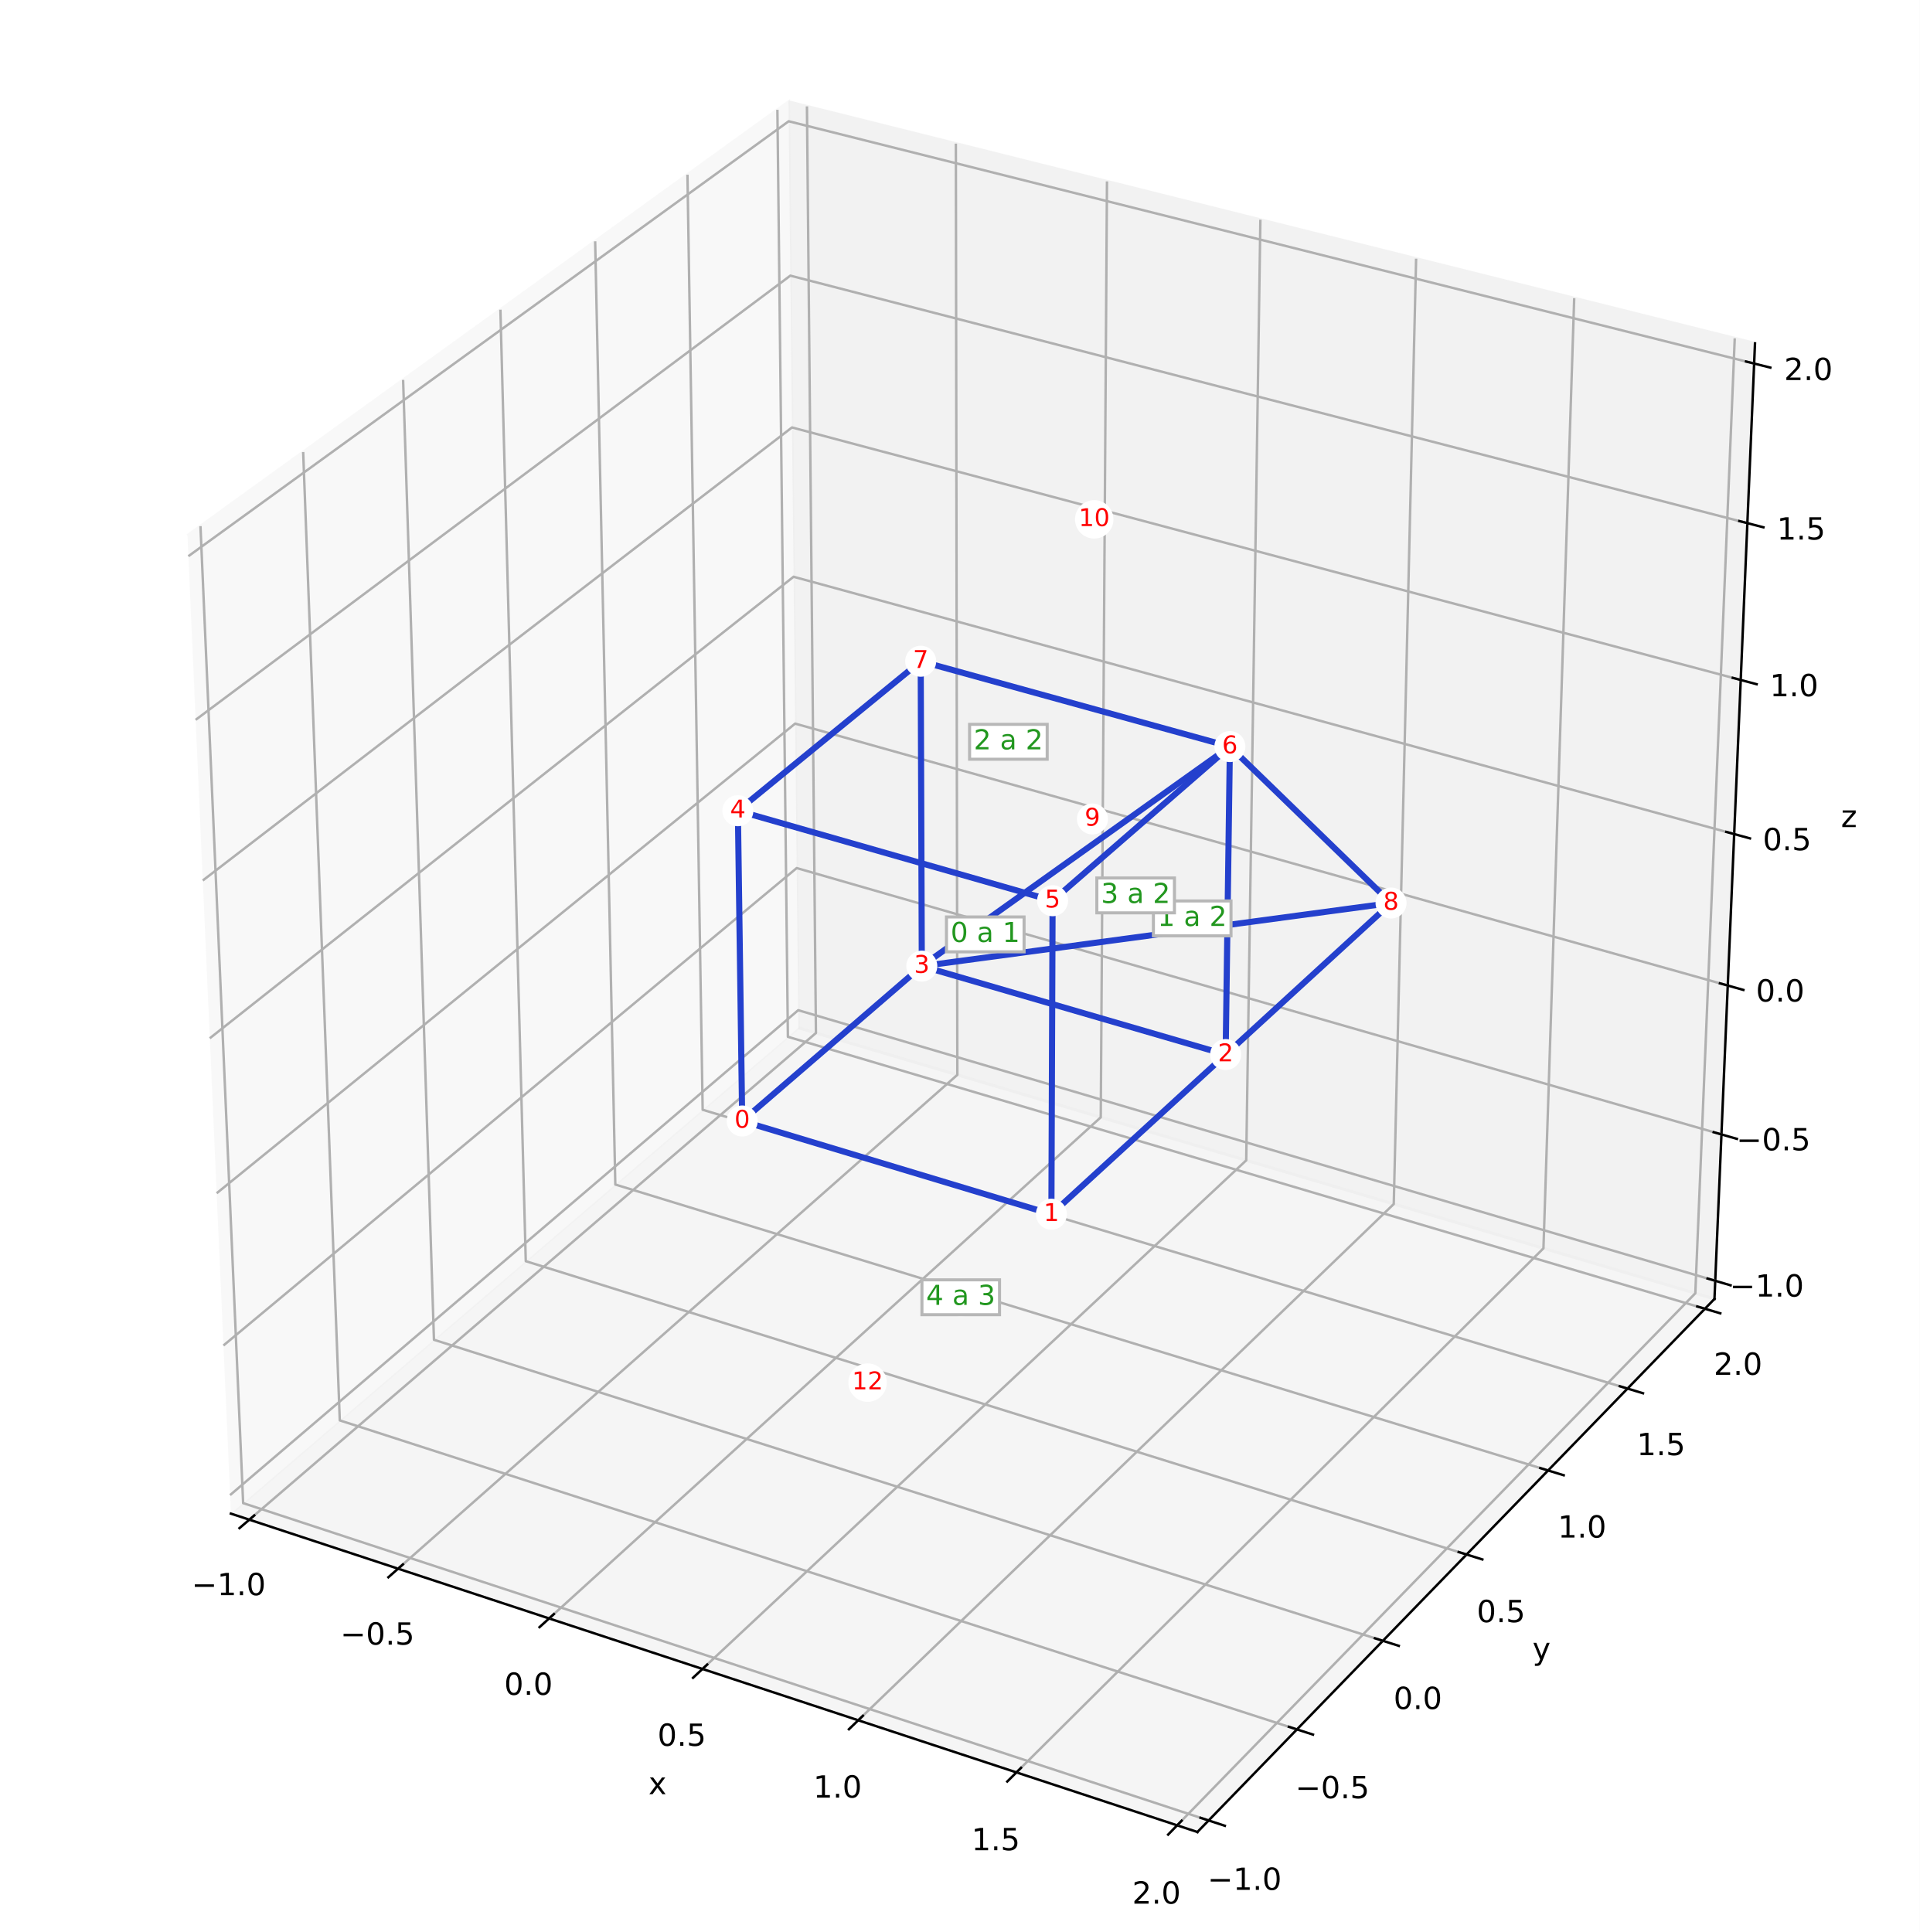
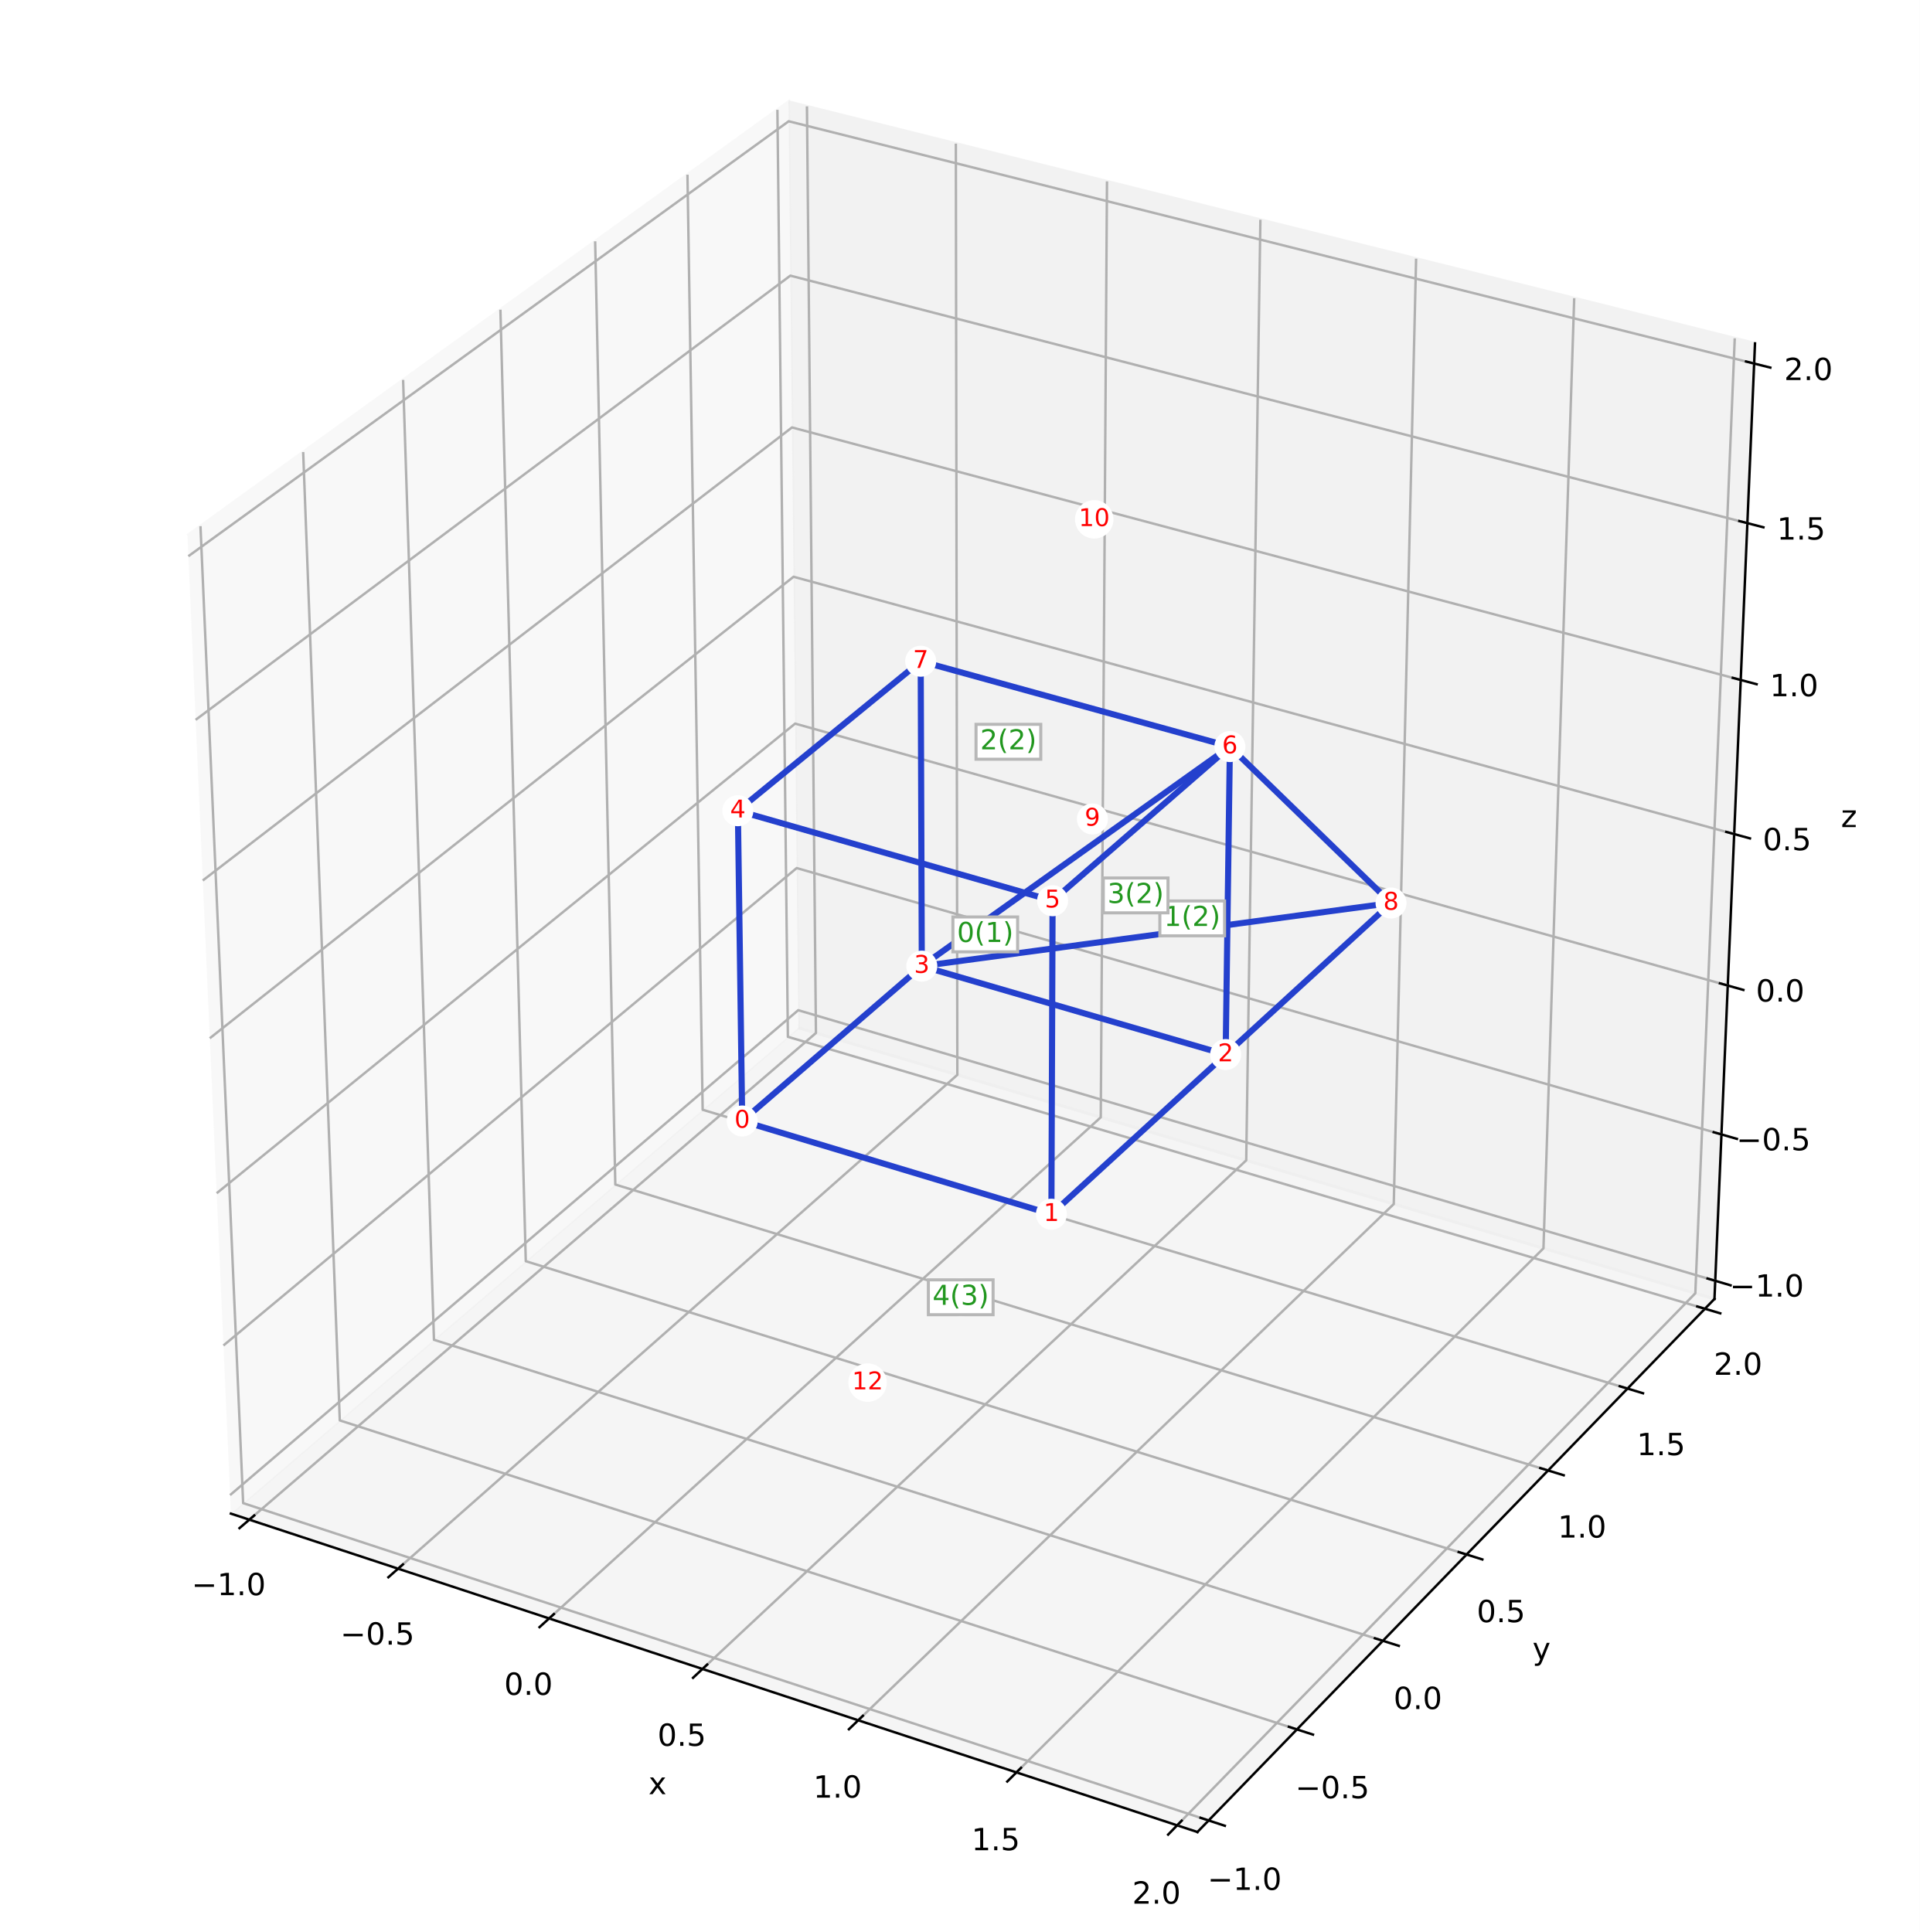
<svg xmlns="http://www.w3.org/2000/svg" xmlns:xlink="http://www.w3.org/1999/xlink" width="628.099pt" height="632.199pt" viewBox="0 0 628.099 632.199" version="1.1">
  <defs>
    <style type="text/css">*{stroke-linejoin: round; stroke-linecap: butt}</style>
  </defs>
  <g id="figure_1">
    <g id="patch_1">
      <path d="M 0 632.199  L 628.099 632.199  L 628.099 0  L 0 0  z " style="fill: #ffffff" />
    </g>
    <g id="patch_2">
      <path d="M 7.2 620.899  L 620.899 620.899  L 620.899 7.2  L 7.2 7.2  z " style="fill: #ffffff" />
    </g>
    <g id="pane3d_1">
      <g id="patch_3">
        <path d="M 75.538 495.29  L 261.206 336.324  L 257.965 33.305  L 61.321 175.246  " style="fill: #f2f2f2; opacity: 0.5; stroke: #f2f2f2; stroke-linejoin: miter" />
      </g>
    </g>
    <g id="pane3d_2">
      <g id="patch_4">
        <path d="M 261.206 336.324  L 560.91 425.04  L 574.168 112.367  L 257.965 33.305  " style="fill: #e6e6e6; opacity: 0.5; stroke: #e6e6e6; stroke-linejoin: miter" />
      </g>
    </g>
    <g id="pane3d_3">
      <g id="patch_5">
        <path d="M 75.538 495.29  L 391.747 599.481  L 560.91 425.04  L 261.206 336.324  " style="fill: #ececec; opacity: 0.5; stroke: #ececec; stroke-linejoin: miter" />
      </g>
    </g>
    <g id="axis3d_1">
      <g id="line2d_1">
        <path d="M 75.538 495.29  L 391.747 599.481  " style="fill: none; stroke: #000000; stroke-width: 0.8; stroke-linecap: square" />
      </g>
      <g id="text_1">
        <g transform="translate(212.1579 587.0948)scale(0.1 -0.1)">
          <defs>
            <path id="DejaVuSans-78" d="M 3513 3500  L 2247 1797  L 3578 0  L 2900 0  L 1881 1375  L 863 0  L 184 0  L 1544 1831  L 300 3500  L 978 3500  L 1906 2253  L 2834 3500  L 3513 3500  z " transform="scale(0.015625)" />
          </defs>
          <use xlink:href="#DejaVuSans-78" />
        </g>
      </g>
      <g id="Line3DCollection_1">
        <path d="M 81.569 497.277  L 266.944 338.023  L 264.004 34.815  " style="fill: none; stroke: #b0b0b0; stroke-width: 0.8" />
        <path d="M 130.235 513.312  L 313.209 351.718  L 312.72 46.996  " style="fill: none; stroke: #b0b0b0; stroke-width: 0.8" />
        <path d="M 179.648 529.594  L 360.129 365.606  L 362.164 59.359  " style="fill: none; stroke: #b0b0b0; stroke-width: 0.8" />
        <path d="M 229.824 546.127  L 407.718 379.693  L 412.351 71.907  " style="fill: none; stroke: #b0b0b0; stroke-width: 0.8" />
        <path d="M 280.782 562.918  L 455.991 393.983  L 463.299 84.646  " style="fill: none; stroke: #b0b0b0; stroke-width: 0.8" />
        <path d="M 332.54 579.972  L 504.963 408.479  L 515.024 97.579  " style="fill: none; stroke: #b0b0b0; stroke-width: 0.8" />
        <path d="M 385.117 597.296  L 554.648 423.186  L 567.546 110.712  " style="fill: none; stroke: #b0b0b0; stroke-width: 0.8" />
      </g>
      <g id="xtick_1">
        <g id="line2d_2">
          <path d="M 83.173 495.9  L 78.357 500.037  " style="fill: none; stroke: #000000; stroke-width: 0.8; stroke-linecap: square" />
        </g>
        <g id="text_2">
          <g transform="translate(62.67865 521.9845)scale(0.1 -0.1)">
            <defs>
              <path id="DejaVuSans-2212" d="M 678 2272  L 4684 2272  L 4684 1741  L 678 1741  L 678 2272  z " transform="scale(0.015625)" />
              <path id="DejaVuSans-31" d="M 794 531  L 1825 531  L 1825 4091  L 703 3866  L 703 4441  L 1819 4666  L 2450 4666  L 2450 531  L 3481 531  L 3481 0  L 794 0  L 794 531  z " transform="scale(0.015625)" />
              <path id="DejaVuSans-2e" d="M 684 794  L 1344 794  L 1344 0  L 684 0  L 684 794  z " transform="scale(0.015625)" />
              <path id="DejaVuSans-30" d="M 2034 4250  Q 1547 4250 1301 3770  Q 1056 3291 1056 2328  Q 1056 1369 1301 889  Q 1547 409 2034 409  Q 2525 409 2770 889  Q 3016 1369 3016 2328  Q 3016 3291 2770 3770  Q 2525 4250 2034 4250  z M 2034 4750  Q 2819 4750 3233 4129  Q 3647 3509 3647 2328  Q 3647 1150 3233 529  Q 2819 -91 2034 -91  Q 1250 -91 836 529  Q 422 1150 422 2328  Q 422 3509 836 4129  Q 1250 4750 2034 4750  z " transform="scale(0.015625)" />
            </defs>
            <use xlink:href="#DejaVuSans-2212" />
            <use xlink:href="#DejaVuSans-31" x="83.789" />
            <use xlink:href="#DejaVuSans-2e" x="147.412" />
            <use xlink:href="#DejaVuSans-30" x="179.199" />
          </g>
        </g>
      </g>
      <g id="xtick_2">
        <g id="line2d_3">
          <path d="M 131.819 511.914  L 127.062 516.115  " style="fill: none; stroke: #000000; stroke-width: 0.8; stroke-linecap: square" />
        </g>
        <g id="text_3">
          <g transform="translate(111.3412 538.1661)scale(0.1 -0.1)">
            <defs>
              <path id="DejaVuSans-35" d="M 691 4666  L 3169 4666  L 3169 4134  L 1269 4134  L 1269 2991  Q 1406 3038 1543 3061  Q 1681 3084 1819 3084  Q 2600 3084 3056 2656  Q 3513 2228 3513 1497  Q 3513 744 3044 326  Q 2575 -91 1722 -91  Q 1428 -91 1123 -41  Q 819 9 494 109  L 494 744  Q 775 591 1075 516  Q 1375 441 1709 441  Q 2250 441 2565 725  Q 2881 1009 2881 1497  Q 2881 1984 2565 2268  Q 2250 2553 1709 2553  Q 1456 2553 1204 2497  Q 953 2441 691 2322  L 691 4666  z " transform="scale(0.015625)" />
            </defs>
            <use xlink:href="#DejaVuSans-2212" />
            <use xlink:href="#DejaVuSans-30" x="83.789" />
            <use xlink:href="#DejaVuSans-2e" x="147.412" />
            <use xlink:href="#DejaVuSans-35" x="179.199" />
          </g>
        </g>
      </g>
      <g id="xtick_3">
        <g id="line2d_4">
          <path d="M 181.21 528.174  L 176.516 532.439  " style="fill: none; stroke: #000000; stroke-width: 0.8; stroke-linecap: square" />
        </g>
        <g id="text_4">
          <g transform="translate(164.9409 554.5962)scale(0.1 -0.1)">
            <use xlink:href="#DejaVuSans-30" />
            <use xlink:href="#DejaVuSans-2e" x="63.623" />
            <use xlink:href="#DejaVuSans-30" x="95.41" />
          </g>
        </g>
      </g>
      <g id="xtick_4">
        <g id="line2d_5">
          <path d="M 231.365 544.685  L 226.735 549.017  " style="fill: none; stroke: #000000; stroke-width: 0.8; stroke-linecap: square" />
        </g>
        <g id="text_5">
          <g transform="translate(215.1152 571.2805)scale(0.1 -0.1)">
            <use xlink:href="#DejaVuSans-30" />
            <use xlink:href="#DejaVuSans-2e" x="63.623" />
            <use xlink:href="#DejaVuSans-35" x="95.41" />
          </g>
        </g>
      </g>
      <g id="xtick_5">
        <g id="line2d_6">
          <path d="M 282.3 561.453  L 277.738 565.852  " style="fill: none; stroke: #000000; stroke-width: 0.8; stroke-linecap: square" />
        </g>
        <g id="text_6">
          <g transform="translate(266.072 588.225)scale(0.1 -0.1)">
            <use xlink:href="#DejaVuSans-31" />
            <use xlink:href="#DejaVuSans-2e" x="63.623" />
            <use xlink:href="#DejaVuSans-30" x="95.41" />
          </g>
        </g>
      </g>
      <g id="xtick_6">
        <g id="line2d_7">
          <path d="M 334.035 578.484  L 329.542 582.953  " style="fill: none; stroke: #000000; stroke-width: 0.8; stroke-linecap: square" />
        </g>
        <g id="text_7">
          <g transform="translate(317.8296 605.4358)scale(0.1 -0.1)">
            <use xlink:href="#DejaVuSans-31" />
            <use xlink:href="#DejaVuSans-2e" x="63.623" />
            <use xlink:href="#DejaVuSans-35" x="95.41" />
          </g>
        </g>
      </g>
      <g id="xtick_7">
        <g id="line2d_8">
          <path d="M 386.588 595.785  L 382.168 600.324  " style="fill: none; stroke: #000000; stroke-width: 0.8; stroke-linecap: square" />
        </g>
        <g id="text_8">
          <g transform="translate(370.4072 622.9193)scale(0.1 -0.1)">
            <defs>
              <path id="DejaVuSans-32" d="M 1228 531  L 3431 531  L 3431 0  L 469 0  L 469 531  Q 828 903 1448 1529  Q 2069 2156 2228 2338  Q 2531 2678 2651 2914  Q 2772 3150 2772 3378  Q 2772 3750 2511 3984  Q 2250 4219 1831 4219  Q 1534 4219 1204 4116  Q 875 4013 500 3803  L 500 4441  Q 881 4594 1212 4672  Q 1544 4750 1819 4750  Q 2544 4750 2975 4387  Q 3406 4025 3406 3419  Q 3406 3131 3298 2873  Q 3191 2616 2906 2266  Q 2828 2175 2409 1742  Q 1991 1309 1228 531  z " transform="scale(0.015625)" />
            </defs>
            <use xlink:href="#DejaVuSans-32" />
            <use xlink:href="#DejaVuSans-2e" x="63.623" />
            <use xlink:href="#DejaVuSans-30" x="95.41" />
          </g>
        </g>
      </g>
    </g>
    <g id="axis3d_2">
      <g id="line2d_9">
        <path d="M 560.91 425.04  L 391.747 599.481  " style="fill: none; stroke: #000000; stroke-width: 0.8; stroke-linecap: square" />
      </g>
      <g id="text_9">
        <g transform="translate(501.3734 543.0417)scale(0.1 -0.1)">
          <defs>
            <path id="DejaVuSans-79" d="M 2059 -325  Q 1816 -950 1584 -1140  Q 1353 -1331 966 -1331  L 506 -1331  L 506 -850  L 844 -850  Q 1081 -850 1212 -737  Q 1344 -625 1503 -206  L 1606 56  L 191 3500  L 800 3500  L 1894 763  L 2988 3500  L 3597 3500  L 2059 -325  z " transform="scale(0.015625)" />
          </defs>
          <use xlink:href="#DejaVuSans-79" />
        </g>
      </g>
      <g id="Line3DCollection_2">
        <path d="M 65.587 172.167  L 79.548 491.856  L 395.414 595.699  " style="fill: none; stroke: #b0b0b0; stroke-width: 0.8" />
        <path d="M 99.187 147.914  L 111.164 464.787  L 424.305 565.907  " style="fill: none; stroke: #b0b0b0; stroke-width: 0.8" />
        <path d="M 131.884 124.312  L 141.977 438.406  L 452.425 536.91  " style="fill: none; stroke: #b0b0b0; stroke-width: 0.8" />
        <path d="M 163.715 101.336  L 172.015 412.688  L 479.806 508.675  " style="fill: none; stroke: #b0b0b0; stroke-width: 0.8" />
        <path d="M 194.713 78.961  L 201.308 387.607  L 506.475 481.173  " style="fill: none; stroke: #b0b0b0; stroke-width: 0.8" />
        <path d="M 224.911 57.164  L 229.884 363.142  L 532.461 454.377  " style="fill: none; stroke: #b0b0b0; stroke-width: 0.8" />
        <path d="M 254.339 35.922  L 257.768 339.268  L 557.789 428.258  " style="fill: none; stroke: #b0b0b0; stroke-width: 0.8" />
      </g>
      <g id="xtick_8">
        <g id="line2d_10">
          <path d="M 392.764 594.828  L 400.722 597.444  " style="fill: none; stroke: #000000; stroke-width: 0.8; stroke-linecap: square" />
        </g>
        <g id="text_10">
          <g transform="translate(395.0457 618.4151)scale(0.1 -0.1)">
            <use xlink:href="#DejaVuSans-2212" />
            <use xlink:href="#DejaVuSans-31" x="83.789" />
            <use xlink:href="#DejaVuSans-2e" x="147.412" />
            <use xlink:href="#DejaVuSans-30" x="179.199" />
          </g>
        </g>
      </g>
      <g id="xtick_9">
        <g id="line2d_11">
          <path d="M 421.679 565.059  L 429.563 567.605  " style="fill: none; stroke: #000000; stroke-width: 0.8; stroke-linecap: square" />
        </g>
        <g id="text_11">
          <g transform="translate(423.7694 588.4271)scale(0.1 -0.1)">
            <use xlink:href="#DejaVuSans-2212" />
            <use xlink:href="#DejaVuSans-30" x="83.789" />
            <use xlink:href="#DejaVuSans-2e" x="147.412" />
            <use xlink:href="#DejaVuSans-35" x="179.199" />
          </g>
        </g>
      </g>
      <g id="xtick_10">
        <g id="line2d_12">
          <path d="M 449.823 536.084  L 457.635 538.563  " style="fill: none; stroke: #000000; stroke-width: 0.8; stroke-linecap: square" />
        </g>
        <g id="text_12">
          <g transform="translate(455.9173 559.2383)scale(0.1 -0.1)">
            <use xlink:href="#DejaVuSans-30" />
            <use xlink:href="#DejaVuSans-2e" x="63.623" />
            <use xlink:href="#DejaVuSans-30" x="95.41" />
          </g>
        </g>
      </g>
      <g id="xtick_11">
        <g id="line2d_13">
          <path d="M 477.227 507.871  L 484.968 510.285  " style="fill: none; stroke: #000000; stroke-width: 0.8; stroke-linecap: square" />
        </g>
        <g id="text_13">
          <g transform="translate(483.14 530.8172)scale(0.1 -0.1)">
            <use xlink:href="#DejaVuSans-30" />
            <use xlink:href="#DejaVuSans-2e" x="63.623" />
            <use xlink:href="#DejaVuSans-35" x="95.41" />
          </g>
        </g>
      </g>
      <g id="xtick_12">
        <g id="line2d_14">
          <path d="M 503.92 480.39  L 511.59 482.742  " style="fill: none; stroke: #000000; stroke-width: 0.8; stroke-linecap: square" />
        </g>
        <g id="text_14">
          <g transform="translate(509.656 503.134)scale(0.1 -0.1)">
            <use xlink:href="#DejaVuSans-31" />
            <use xlink:href="#DejaVuSans-2e" x="63.623" />
            <use xlink:href="#DejaVuSans-30" x="95.41" />
          </g>
        </g>
      </g>
      <g id="xtick_13">
        <g id="line2d_15">
          <path d="M 529.929 453.613  L 537.53 455.905  " style="fill: none; stroke: #000000; stroke-width: 0.8; stroke-linecap: square" />
        </g>
        <g id="text_15">
          <g transform="translate(535.4924 476.1602)scale(0.1 -0.1)">
            <use xlink:href="#DejaVuSans-31" />
            <use xlink:href="#DejaVuSans-2e" x="63.623" />
            <use xlink:href="#DejaVuSans-35" x="95.41" />
          </g>
        </g>
      </g>
      <g id="xtick_14">
        <g id="line2d_16">
          <path d="M 555.28 427.514  L 562.812 429.748  " style="fill: none; stroke: #000000; stroke-width: 0.8; stroke-linecap: square" />
        </g>
        <g id="text_16">
          <g transform="translate(560.6751 449.869)scale(0.1 -0.1)">
            <use xlink:href="#DejaVuSans-32" />
            <use xlink:href="#DejaVuSans-2e" x="63.623" />
            <use xlink:href="#DejaVuSans-30" x="95.41" />
          </g>
        </g>
      </g>
    </g>
    <g id="axis3d_3">
      <g id="line2d_17">
        <path d="M 560.91 425.04  L 574.168 112.367  " style="fill: none; stroke: #000000; stroke-width: 0.8; stroke-linecap: square" />
      </g>
      <g id="text_17">
        <g transform="translate(602.3053 270.656)scale(0.1 -0.1)">
          <defs>
            <path id="DejaVuSans-7a" d="M 353 3500  L 3084 3500  L 3084 2975  L 922 459  L 3084 459  L 3084 0  L 275 0  L 275 525  L 2438 3041  L 353 3041  L 353 3500  z " transform="scale(0.015625)" />
          </defs>
          <use xlink:href="#DejaVuSans-7a" />
        </g>
      </g>
      <g id="Line3DCollection_3">
        <path d="M 561.161 419.109  L 261.144 330.563  L 75.269 489.231  " style="fill: none; stroke: #b0b0b0; stroke-width: 0.8" />
        <path d="M 563.192 371.212  L 260.647 284.053  L 73.094 440.28  " style="fill: none; stroke: #b0b0b0; stroke-width: 0.8" />
        <path d="M 565.258 322.492  L 260.141 236.781  L 70.881 390.46  " style="fill: none; stroke: #b0b0b0; stroke-width: 0.8" />
        <path d="M 567.36 272.93  L 259.627 188.728  L 68.629 339.747  " style="fill: none; stroke: #b0b0b0; stroke-width: 0.8" />
        <path d="M 569.498 222.503  L 259.105 139.873  L 66.335 288.118  " style="fill: none; stroke: #b0b0b0; stroke-width: 0.8" />
        <path d="M 571.674 171.188  L 258.573 90.198  L 64 235.547  " style="fill: none; stroke: #b0b0b0; stroke-width: 0.8" />
        <path d="M 573.888 118.961  L 258.033 39.68  L 61.622 182.007  " style="fill: none; stroke: #b0b0b0; stroke-width: 0.8" />
      </g>
      <g id="xtick_15">
        <g id="line2d_18">
          <path d="M 558.653 418.369  L 566.184 420.592  " style="fill: none; stroke: #000000; stroke-width: 0.8; stroke-linecap: square" />
        </g>
        <g id="text_18">
          <g transform="translate(565.8973 424.2721)scale(0.1 -0.1)">
            <use xlink:href="#DejaVuSans-2212" />
            <use xlink:href="#DejaVuSans-31" x="83.789" />
            <use xlink:href="#DejaVuSans-2e" x="147.412" />
            <use xlink:href="#DejaVuSans-30" x="179.199" />
          </g>
        </g>
      </g>
      <g id="xtick_16">
        <g id="line2d_19">
          <path d="M 560.661 370.483  L 568.26 372.671  " style="fill: none; stroke: #000000; stroke-width: 0.8; stroke-linecap: square" />
        </g>
        <g id="text_19">
          <g transform="translate(568.0691 376.4117)scale(0.1 -0.1)">
            <use xlink:href="#DejaVuSans-2212" />
            <use xlink:href="#DejaVuSans-30" x="83.789" />
            <use xlink:href="#DejaVuSans-2e" x="147.412" />
            <use xlink:href="#DejaVuSans-35" x="179.199" />
          </g>
        </g>
      </g>
      <g id="xtick_17">
        <g id="line2d_20">
          <path d="M 562.705 321.775  L 570.37 323.928  " style="fill: none; stroke: #000000; stroke-width: 0.8; stroke-linecap: square" />
        </g>
        <g id="text_20">
          <g transform="translate(574.4679 327.7314)scale(0.1 -0.1)">
            <use xlink:href="#DejaVuSans-30" />
            <use xlink:href="#DejaVuSans-2e" x="63.623" />
            <use xlink:href="#DejaVuSans-30" x="95.41" />
          </g>
        </g>
      </g>
      <g id="xtick_18">
        <g id="line2d_21">
          <path d="M 564.783 272.225  L 572.518 274.341  " style="fill: none; stroke: #000000; stroke-width: 0.8; stroke-linecap: square" />
        </g>
        <g id="text_21">
          <g transform="translate(576.7151 278.2098)scale(0.1 -0.1)">
            <use xlink:href="#DejaVuSans-30" />
            <use xlink:href="#DejaVuSans-2e" x="63.623" />
            <use xlink:href="#DejaVuSans-35" x="95.41" />
          </g>
        </g>
      </g>
      <g id="xtick_19">
        <g id="line2d_22">
          <path d="M 566.898 221.811  L 574.702 223.888  " style="fill: none; stroke: #000000; stroke-width: 0.8; stroke-linecap: square" />
        </g>
        <g id="text_22">
          <g transform="translate(579.0015 227.8249)scale(0.1 -0.1)">
            <use xlink:href="#DejaVuSans-31" />
            <use xlink:href="#DejaVuSans-2e" x="63.623" />
            <use xlink:href="#DejaVuSans-30" x="95.41" />
          </g>
        </g>
      </g>
      <g id="xtick_20">
        <g id="line2d_23">
          <path d="M 569.05 170.509  L 576.926 172.546  " style="fill: none; stroke: #000000; stroke-width: 0.8; stroke-linecap: square" />
        </g>
        <g id="text_23">
          <g transform="translate(581.3281 176.5541)scale(0.1 -0.1)">
            <use xlink:href="#DejaVuSans-31" />
            <use xlink:href="#DejaVuSans-2e" x="63.623" />
            <use xlink:href="#DejaVuSans-35" x="95.41" />
          </g>
        </g>
      </g>
      <g id="xtick_21">
        <g id="line2d_24">
          <path d="M 571.241 118.296  L 579.189 120.291  " style="fill: none; stroke: #000000; stroke-width: 0.8; stroke-linecap: square" />
        </g>
        <g id="text_24">
          <g transform="translate(583.6959 124.3736)scale(0.1 -0.1)">
            <use xlink:href="#DejaVuSans-32" />
            <use xlink:href="#DejaVuSans-2e" x="63.623" />
            <use xlink:href="#DejaVuSans-30" x="95.41" />
          </g>
        </g>
      </g>
    </g>
    <g id="axes_1">
      <g id="line2d_25">
-         <path d="M 242.826 366.821  L 241.406 265.288  " clip-path="url(#ped1775d294)" style="fill: none; stroke: #2440cd; stroke-width: 2; stroke-linecap: square" />
+         <path d="M 301.221 216.371  L 241.406 265.288  " clip-path="url(#p17a2798aad)" style="fill: none; stroke: #2440cd; stroke-width: 2; stroke-linecap: square" />
      </g>
      <g id="line2d_26">
-         <path d="M 301.583 316.136  L 402.373 244.297  " clip-path="url(#ped1775d294)" style="fill: none; stroke: #2440cd; stroke-width: 2; stroke-linecap: square" />
+         <path d="M 400.984 345.077  L 301.583 316.136  " clip-path="url(#p17a2798aad)" style="fill: none; stroke: #2440cd; stroke-width: 2; stroke-linecap: square" />
      </g>
      <g id="line2d_27">
-         <path d="M 402.373 244.297  L 455.098 295.487  " clip-path="url(#ped1775d294)" style="fill: none; stroke: #2440cd; stroke-width: 2; stroke-linecap: square" />
+         <path d="M 301.583 316.136  L 301.221 216.371  " clip-path="url(#p17a2798aad)" style="fill: none; stroke: #2440cd; stroke-width: 2; stroke-linecap: square" />
      </g>
      <g id="line2d_28">
-         <path d="M 242.826 366.821  L 343.978 397.317  " clip-path="url(#ped1775d294)" style="fill: none; stroke: #2440cd; stroke-width: 2; stroke-linecap: square" />
+         <path d="M 343.978 397.317  L 400.984 345.077  " clip-path="url(#p17a2798aad)" style="fill: none; stroke: #2440cd; stroke-width: 2; stroke-linecap: square" />
      </g>
      <g id="line2d_29">
-         <path d="M 402.373 244.297  L 400.984 345.077  " clip-path="url(#ped1775d294)" style="fill: none; stroke: #2440cd; stroke-width: 2; stroke-linecap: square" />
+         <path d="M 344.37 294.742  L 343.978 397.317  " clip-path="url(#p17a2798aad)" style="fill: none; stroke: #2440cd; stroke-width: 2; stroke-linecap: square" />
      </g>
      <g id="line2d_30">
-         <path d="M 344.37 294.742  L 343.978 397.317  " clip-path="url(#ped1775d294)" style="fill: none; stroke: #2440cd; stroke-width: 2; stroke-linecap: square" />
+         <path d="M 242.826 366.821  L 343.978 397.317  " clip-path="url(#p17a2798aad)" style="fill: none; stroke: #2440cd; stroke-width: 2; stroke-linecap: square" />
      </g>
      <g id="line2d_31">
-         <path d="M 400.984 345.077  L 455.098 295.487  " clip-path="url(#ped1775d294)" style="fill: none; stroke: #2440cd; stroke-width: 2; stroke-linecap: square" />
+         <path d="M 344.37 294.742  L 402.373 244.297  " clip-path="url(#p17a2798aad)" style="fill: none; stroke: #2440cd; stroke-width: 2; stroke-linecap: square" />
      </g>
      <g id="line2d_32">
-         <path d="M 400.984 345.077  L 301.583 316.136  " clip-path="url(#ped1775d294)" style="fill: none; stroke: #2440cd; stroke-width: 2; stroke-linecap: square" />
+         <path d="M 402.373 244.297  L 400.984 345.077  " clip-path="url(#p17a2798aad)" style="fill: none; stroke: #2440cd; stroke-width: 2; stroke-linecap: square" />
      </g>
      <g id="line2d_33">
-         <path d="M 241.406 265.288  L 344.37 294.742  " clip-path="url(#ped1775d294)" style="fill: none; stroke: #2440cd; stroke-width: 2; stroke-linecap: square" />
+         <path d="M 242.826 366.821  L 241.406 265.288  " clip-path="url(#p17a2798aad)" style="fill: none; stroke: #2440cd; stroke-width: 2; stroke-linecap: square" />
      </g>
      <g id="line2d_34">
-         <path d="M 301.583 316.136  L 242.826 366.821  " clip-path="url(#ped1775d294)" style="fill: none; stroke: #2440cd; stroke-width: 2; stroke-linecap: square" />
+         <path d="M 301.583 316.136  L 402.373 244.297  " clip-path="url(#p17a2798aad)" style="fill: none; stroke: #2440cd; stroke-width: 2; stroke-linecap: square" />
      </g>
      <g id="line2d_35">
-         <path d="M 301.221 216.371  L 241.406 265.288  " clip-path="url(#ped1775d294)" style="fill: none; stroke: #2440cd; stroke-width: 2; stroke-linecap: square" />
+         <path d="M 241.406 265.288  L 344.37 294.742  " clip-path="url(#p17a2798aad)" style="fill: none; stroke: #2440cd; stroke-width: 2; stroke-linecap: square" />
      </g>
      <g id="line2d_36">
-         <path d="M 301.583 316.136  L 301.221 216.371  " clip-path="url(#ped1775d294)" style="fill: none; stroke: #2440cd; stroke-width: 2; stroke-linecap: square" />
+         <path d="M 301.583 316.136  L 242.826 366.821  " clip-path="url(#p17a2798aad)" style="fill: none; stroke: #2440cd; stroke-width: 2; stroke-linecap: square" />
      </g>
      <g id="line2d_37">
-         <path d="M 343.978 397.317  L 400.984 345.077  " clip-path="url(#ped1775d294)" style="fill: none; stroke: #2440cd; stroke-width: 2; stroke-linecap: square" />
+         <path d="M 455.098 295.487  L 301.583 316.136  " clip-path="url(#p17a2798aad)" style="fill: none; stroke: #2440cd; stroke-width: 2; stroke-linecap: square" />
      </g>
      <g id="line2d_38">
-         <path d="M 344.37 294.742  L 402.373 244.297  " clip-path="url(#ped1775d294)" style="fill: none; stroke: #2440cd; stroke-width: 2; stroke-linecap: square" />
+         <path d="M 402.373 244.297  L 301.221 216.371  " clip-path="url(#p17a2798aad)" style="fill: none; stroke: #2440cd; stroke-width: 2; stroke-linecap: square" />
      </g>
      <g id="line2d_39">
-         <path d="M 402.373 244.297  L 301.221 216.371  " clip-path="url(#ped1775d294)" style="fill: none; stroke: #2440cd; stroke-width: 2; stroke-linecap: square" />
+         <path d="M 402.373 244.297  L 455.098 295.487  " clip-path="url(#p17a2798aad)" style="fill: none; stroke: #2440cd; stroke-width: 2; stroke-linecap: square" />
      </g>
      <g id="line2d_40">
-         <path d="M 455.098 295.487  L 301.583 316.136  " clip-path="url(#ped1775d294)" style="fill: none; stroke: #2440cd; stroke-width: 2; stroke-linecap: square" />
+         <path d="M 400.984 345.077  L 455.098 295.487  " clip-path="url(#p17a2798aad)" style="fill: none; stroke: #2440cd; stroke-width: 2; stroke-linecap: square" />
      </g>
      <g id="text_25">
        <g id="patch_6">
          <path d="M 242.826 371.892  C 244.171 371.892 245.461 371.358 246.412 370.407  C 247.363 369.456 247.897 368.166 247.897 366.821  C 247.897 365.476 247.363 364.186 246.412 363.235  C 245.461 362.284 244.171 361.749 242.826 361.749  C 241.481 361.749 240.191 362.284 239.24 363.235  C 238.289 364.186 237.755 365.476 237.755 366.821  C 237.755 368.166 238.289 369.456 239.24 370.407  C 240.191 371.358 241.481 371.892 242.826 371.892  z " style="fill: #ffffff" />
        </g>
        <g style="fill: #ff0000" transform="translate(240.281 369.0282)scale(0.08 -0.08)">
          <use xlink:href="#DejaVuSans-30" />
        </g>
      </g>
      <g id="text_26">
        <g id="patch_7">
          <path d="M 343.978 402.388  C 345.323 402.388 346.613 401.854 347.564 400.903  C 348.515 399.952 349.049 398.662 349.049 397.317  C 349.049 395.972 348.515 394.682 347.564 393.731  C 346.613 392.78 345.323 392.246 343.978 392.246  C 342.633 392.246 341.343 392.78 340.392 393.731  C 339.441 394.682 338.906 395.972 338.906 397.317  C 338.906 398.662 339.441 399.952 340.392 400.903  C 341.343 401.854 342.633 402.388 343.978 402.388  z " style="fill: #ffffff" />
        </g>
        <g style="fill: #ff0000" transform="translate(341.4327 399.5247)scale(0.08 -0.08)">
          <use xlink:href="#DejaVuSans-31" />
        </g>
      </g>
      <g id="text_27">
        <g id="patch_8">
          <path d="M 400.984 350.148  C 402.329 350.148 403.619 349.614 404.57 348.663  C 405.521 347.712 406.055 346.422 406.055 345.077  C 406.055 343.732 405.521 342.442 404.57 341.491  C 403.619 340.54 402.329 340.006 400.984 340.006  C 399.639 340.006 398.349 340.54 397.398 341.491  C 396.447 342.442 395.913 343.732 395.913 345.077  C 395.913 346.422 396.447 347.712 397.398 348.663  C 398.349 349.614 399.639 350.148 400.984 350.148  z " style="fill: #ffffff" />
        </g>
        <g style="fill: #ff0000" transform="translate(398.4392 347.2844)scale(0.08 -0.08)">
          <use xlink:href="#DejaVuSans-32" />
        </g>
      </g>
      <g id="text_28">
        <g id="patch_9">
          <path d="M 301.583 321.207  C 302.927 321.207 304.218 320.673 305.168 319.722  C 306.119 318.771 306.654 317.481 306.654 316.136  C 306.654 314.791 306.119 313.501 305.168 312.55  C 304.218 311.599 302.927 311.065 301.583 311.065  C 300.238 311.065 298.948 311.599 297.997 312.55  C 297.046 313.501 296.511 314.791 296.511 316.136  C 296.511 317.481 297.046 318.771 297.997 319.722  C 298.948 320.673 300.238 321.207 301.583 321.207  z " style="fill: #ffffff" />
        </g>
        <g style="fill: #ff0000" transform="translate(299.0376 318.3436)scale(0.08 -0.08)">
          <defs>
            <path id="DejaVuSans-33" d="M 2597 2516  Q 3050 2419 3304 2112  Q 3559 1806 3559 1356  Q 3559 666 3084 287  Q 2609 -91 1734 -91  Q 1441 -91 1130 -33  Q 819 25 488 141  L 488 750  Q 750 597 1062 519  Q 1375 441 1716 441  Q 2309 441 2620 675  Q 2931 909 2931 1356  Q 2931 1769 2642 2001  Q 2353 2234 1838 2234  L 1294 2234  L 1294 2753  L 1863 2753  Q 2328 2753 2575 2939  Q 2822 3125 2822 3475  Q 2822 3834 2567 4026  Q 2313 4219 1838 4219  Q 1578 4219 1281 4162  Q 984 4106 628 3988  L 628 4550  Q 988 4650 1302 4700  Q 1616 4750 1894 4750  Q 2613 4750 3031 4423  Q 3450 4097 3450 3541  Q 3450 3153 3228 2886  Q 3006 2619 2597 2516  z " transform="scale(0.015625)" />
          </defs>
          <use xlink:href="#DejaVuSans-33" />
        </g>
      </g>
      <g id="text_29">
        <g id="patch_10">
          <path d="M 241.406 270.359  C 242.751 270.359 244.041 269.825 244.992 268.874  C 245.943 267.923 246.477 266.633 246.477 265.288  C 246.477 263.943 245.943 262.653 244.992 261.702  C 244.041 260.751 242.751 260.216 241.406 260.216  C 240.061 260.216 238.771 260.751 237.82 261.702  C 236.869 262.653 236.335 263.943 236.335 265.288  C 236.335 266.633 236.869 267.923 237.82 268.874  C 238.771 269.825 240.061 270.359 241.406 270.359  z " style="fill: #ffffff" />
        </g>
        <g style="fill: #ff0000" transform="translate(238.8608 267.4952)scale(0.08 -0.08)">
          <defs>
            <path id="DejaVuSans-34" d="M 2419 4116  L 825 1625  L 2419 1625  L 2419 4116  z M 2253 4666  L 3047 4666  L 3047 1625  L 3713 1625  L 3713 1100  L 3047 1100  L 3047 0  L 2419 0  L 2419 1100  L 313 1100  L 313 1709  L 2253 4666  z " transform="scale(0.015625)" />
          </defs>
          <use xlink:href="#DejaVuSans-34" />
        </g>
      </g>
      <g id="text_30">
        <g id="patch_11">
          <path d="M 344.37 299.814  C 345.715 299.814 347.005 299.279 347.956 298.328  C 348.907 297.377 349.441 296.087 349.441 294.742  C 349.441 293.397 348.907 292.107 347.956 291.156  C 347.005 290.205 345.715 289.671 344.37 289.671  C 343.025 289.671 341.735 290.205 340.784 291.156  C 339.833 292.107 339.299 293.397 339.299 294.742  C 339.299 296.087 339.833 297.377 340.784 298.328  C 341.735 299.279 343.025 299.814 344.37 299.814  z " style="fill: #ffffff" />
        </g>
        <g style="fill: #ff0000" transform="translate(341.8252 296.9498)scale(0.08 -0.08)">
          <use xlink:href="#DejaVuSans-35" />
        </g>
      </g>
      <g id="text_31">
        <g id="patch_12">
          <path d="M 402.373 249.368  C 403.718 249.368 405.008 248.834 405.959 247.883  C 406.91 246.932 407.444 245.642 407.444 244.297  C 407.444 242.952 406.91 241.662 405.959 240.711  C 405.008 239.76 403.718 239.225 402.373 239.225  C 401.028 239.225 399.738 239.76 398.787 240.711  C 397.836 241.662 397.302 242.952 397.302 244.297  C 397.302 245.642 397.836 246.932 398.787 247.883  C 399.738 248.834 401.028 249.368 402.373 249.368  z " style="fill: #ffffff" />
        </g>
        <g style="fill: #ff0000" transform="translate(399.8281 246.5042)scale(0.08 -0.08)">
          <defs>
            <path id="DejaVuSans-36" d="M 2113 2584  Q 1688 2584 1439 2293  Q 1191 2003 1191 1497  Q 1191 994 1439 701  Q 1688 409 2113 409  Q 2538 409 2786 701  Q 3034 994 3034 1497  Q 3034 2003 2786 2293  Q 2538 2584 2113 2584  z M 3366 4563  L 3366 3988  Q 3128 4100 2886 4159  Q 2644 4219 2406 4219  Q 1781 4219 1451 3797  Q 1122 3375 1075 2522  Q 1259 2794 1537 2939  Q 1816 3084 2150 3084  Q 2853 3084 3261 2657  Q 3669 2231 3669 1497  Q 3669 778 3244 343  Q 2819 -91 2113 -91  Q 1303 -91 875 529  Q 447 1150 447 2328  Q 447 3434 972 4092  Q 1497 4750 2381 4750  Q 2619 4750 2861 4703  Q 3103 4656 3366 4563  z " transform="scale(0.015625)" />
          </defs>
          <use xlink:href="#DejaVuSans-36" />
        </g>
      </g>
      <g id="text_32">
        <g id="patch_13">
          <path d="M 301.221 221.442  C 302.566 221.442 303.856 220.908 304.807 219.957  C 305.758 219.006 306.293 217.716 306.293 216.371  C 306.293 215.026 305.758 213.736 304.807 212.785  C 303.856 211.834 302.566 211.299 301.221 211.299  C 299.877 211.299 298.587 211.834 297.636 212.785  C 296.685 213.736 296.15 215.026 296.15 216.371  C 296.15 217.716 296.685 219.006 297.636 219.957  C 298.587 220.908 299.877 221.442 301.221 221.442  z " style="fill: #ffffff" />
        </g>
        <g style="fill: #ff0000" transform="translate(298.6765 218.5781)scale(0.08 -0.08)">
          <defs>
            <path id="DejaVuSans-37" d="M 525 4666  L 3525 4666  L 3525 4397  L 1831 0  L 1172 0  L 2766 4134  L 525 4134  L 525 4666  z " transform="scale(0.015625)" />
          </defs>
          <use xlink:href="#DejaVuSans-37" />
        </g>
      </g>
      <g id="text_33">
        <g id="patch_14">
          <path d="M 455.098 300.559  C 456.443 300.559 457.733 300.024 458.684 299.073  C 459.635 298.122 460.169 296.832 460.169 295.487  C 460.169 294.143 459.635 292.852 458.684 291.902  C 457.733 290.951 456.443 290.416 455.098 290.416  C 453.753 290.416 452.463 290.951 451.512 291.902  C 450.561 292.852 450.027 294.143 450.027 295.487  C 450.027 296.832 450.561 298.122 451.512 299.073  C 452.463 300.024 453.753 300.559 455.098 300.559  z " style="fill: #ffffff" />
        </g>
        <g style="fill: #ff0000" transform="translate(452.553 297.6949)scale(0.08 -0.08)">
          <defs>
            <path id="DejaVuSans-38" d="M 2034 2216  Q 1584 2216 1326 1975  Q 1069 1734 1069 1313  Q 1069 891 1326 650  Q 1584 409 2034 409  Q 2484 409 2743 651  Q 3003 894 3003 1313  Q 3003 1734 2745 1975  Q 2488 2216 2034 2216  z M 1403 2484  Q 997 2584 770 2862  Q 544 3141 544 3541  Q 544 4100 942 4425  Q 1341 4750 2034 4750  Q 2731 4750 3128 4425  Q 3525 4100 3525 3541  Q 3525 3141 3298 2862  Q 3072 2584 2669 2484  Q 3125 2378 3379 2068  Q 3634 1759 3634 1313  Q 3634 634 3220 271  Q 2806 -91 2034 -91  Q 1263 -91 848 271  Q 434 634 434 1313  Q 434 1759 690 2068  Q 947 2378 1403 2484  z M 1172 3481  Q 1172 3119 1398 2916  Q 1625 2713 2034 2713  Q 2441 2713 2670 2916  Q 2900 3119 2900 3481  Q 2900 3844 2670 4047  Q 2441 4250 2034 4250  Q 1625 4250 1398 4047  Q 1172 3844 1172 3481  z " transform="scale(0.015625)" />
          </defs>
          <use xlink:href="#DejaVuSans-38" />
        </g>
      </g>
      <g id="text_34">
        <g id="patch_15">
          <path d="M 357.401 273.057  C 358.746 273.057 360.036 272.523 360.987 271.572  C 361.938 270.621 362.472 269.331 362.472 267.986  C 362.472 266.641 361.938 265.351 360.987 264.4  C 360.036 263.449 358.746 262.915 357.401 262.915  C 356.056 262.915 354.766 263.449 353.815 264.4  C 352.864 265.351 352.329 266.641 352.329 267.986  C 352.329 269.331 352.864 270.621 353.815 271.572  C 354.766 272.523 356.056 273.057 357.401 273.057  z " style="fill: #ffffff" />
        </g>
        <g style="fill: #ff0000" transform="translate(354.8557 270.1936)scale(0.08 -0.08)">
          <defs>
            <path id="DejaVuSans-39" d="M 703 97  L 703 672  Q 941 559 1184 500  Q 1428 441 1663 441  Q 2288 441 2617 861  Q 2947 1281 2994 2138  Q 2813 1869 2534 1725  Q 2256 1581 1919 1581  Q 1219 1581 811 2004  Q 403 2428 403 3163  Q 403 3881 828 4315  Q 1253 4750 1959 4750  Q 2769 4750 3195 4129  Q 3622 3509 3622 2328  Q 3622 1225 3098 567  Q 2575 -91 1691 -91  Q 1453 -91 1209 -44  Q 966 3 703 97  z M 1959 2075  Q 2384 2075 2632 2365  Q 2881 2656 2881 3163  Q 2881 3666 2632 3958  Q 2384 4250 1959 4250  Q 1534 4250 1286 3958  Q 1038 3666 1038 3163  Q 1038 2656 1286 2365  Q 1534 2075 1959 2075  z " transform="scale(0.015625)" />
          </defs>
          <use xlink:href="#DejaVuSans-39" />
        </g>
      </g>
      <g id="text_35">
        <g id="patch_16">
          <path d="M 357.995 176.231  C 359.663 176.231 361.263 175.569 362.443 174.389  C 363.622 173.21 364.285 171.609 364.285 169.941  C 364.285 168.273 363.622 166.673 362.443 165.494  C 361.263 164.314 359.663 163.651 357.995 163.651  C 356.327 163.651 354.727 164.314 353.547 165.494  C 352.368 166.673 351.705 168.273 351.705 169.941  C 351.705 171.609 352.368 173.21 353.547 174.389  C 354.727 175.569 356.327 176.231 357.995 176.231  z " style="fill: #ffffff" />
        </g>
        <g style="fill: #ff0000" transform="translate(352.9051 172.1489)scale(0.08 -0.08)">
          <use xlink:href="#DejaVuSans-31" />
          <use xlink:href="#DejaVuSans-30" x="63.623" />
        </g>
      </g>
      <g id="text_36">
        <g id="patch_17">
          <path d="M 314.316 430.789  C 315.984 430.789 317.584 430.126 318.764 428.946  C 319.944 427.767 320.606 426.167 320.606 424.499  C 320.606 422.831 319.944 421.231 318.764 420.051  C 317.584 418.871 315.984 418.209 314.316 418.209  C 312.648 418.209 311.048 418.871 309.869 420.051  C 308.689 421.231 308.026 422.831 308.026 424.499  C 308.026 426.167 308.689 427.767 309.869 428.946  C 311.048 430.126 312.648 430.789 314.316 430.789  z " style="fill: #ffffff" />
        </g>
        <g style="fill: #ff0000" transform="translate(309.2263 426.7062)scale(0.08 -0.08)">
          <use xlink:href="#DejaVuSans-31" />
          <use xlink:href="#DejaVuSans-31" x="63.623" />
        </g>
      </g>
      <g id="text_37">
        <g id="patch_18">
          <path d="M 283.84 458.717  C 285.508 458.717 287.108 458.054 288.288 456.874  C 289.468 455.695 290.13 454.095 290.13 452.427  C 290.13 450.759 289.468 449.159 288.288 447.979  C 287.108 446.799 285.508 446.137 283.84 446.137  C 282.172 446.137 280.572 446.799 279.393 447.979  C 278.213 449.159 277.55 450.759 277.55 452.427  C 277.55 454.095 278.213 455.695 279.393 456.874  C 280.572 458.054 282.172 458.717 283.84 458.717  z " style="fill: #ffffff" />
        </g>
        <g style="fill: #ff0000" transform="translate(278.7503 454.6342)scale(0.08 -0.08)">
          <use xlink:href="#DejaVuSans-31" />
          <use xlink:href="#DejaVuSans-32" x="63.623" />
        </g>
      </g>
      <g id="text_38">
        <g id="patch_19">
-           <path d="M 309.648 311.461  L 335.037 311.461  L 335.037 300.051  L 309.648 300.051  z " style="fill: #ffffff; stroke: #b7b7b7; stroke-linejoin: miter" />
-         </g>
-         <g style="fill: #22971f" transform="translate(310.9983 308.2395)scale(0.09 -0.09)">
-           <defs>
-             <path id="DejaVuSans-20" transform="scale(0.015625)" />
-             <path id="DejaVuSans-61" d="M 2194 1759  Q 1497 1759 1228 1600  Q 959 1441 959 1056  Q 959 750 1161 570  Q 1363 391 1709 391  Q 2188 391 2477 730  Q 2766 1069 2766 1631  L 2766 1759  L 2194 1759  z M 3341 1997  L 3341 0  L 2766 0  L 2766 531  Q 2569 213 2275 61  Q 1981 -91 1556 -91  Q 1019 -91 701 211  Q 384 513 384 1019  Q 384 1609 779 1909  Q 1175 2209 1959 2209  L 2766 2209  L 2766 2266  Q 2766 2663 2505 2880  Q 2244 3097 1772 3097  Q 1472 3097 1187 3025  Q 903 2953 641 2809  L 641 3341  Q 956 3463 1253 3523  Q 1550 3584 1831 3584  Q 2591 3584 2966 3190  Q 3341 2797 3341 1997  z " transform="scale(0.015625)" />
+           <path d="M 311.755 311.461  L 332.93 311.461  L 332.93 300.051  L 311.755 300.051  z " style="fill: #ffffff; stroke: #b7b7b7; stroke-linejoin: miter" />
+         </g>
+         <g style="fill: #22971f" transform="translate(313.1049 308.2395)scale(0.09 -0.09)">
+           <defs>
+             <path id="DejaVuSans-28" d="M 1984 4856  Q 1566 4138 1362 3434  Q 1159 2731 1159 2009  Q 1159 1288 1364 580  Q 1569 -128 1984 -844  L 1484 -844  Q 1016 -109 783 600  Q 550 1309 550 2009  Q 550 2706 781 3412  Q 1013 4119 1484 4856  L 1984 4856  z " transform="scale(0.015625)" />
+             <path id="DejaVuSans-29" d="M 513 4856  L 1013 4856  Q 1481 4119 1714 3412  Q 1947 2706 1947 2009  Q 1947 1309 1714 600  Q 1481 -109 1013 -844  L 513 -844  Q 928 -128 1133 580  Q 1338 1288 1338 2009  Q 1338 2731 1133 3434  Q 928 4138 513 4856  z " transform="scale(0.015625)" />
          </defs>
          <use xlink:href="#DejaVuSans-30" />
-           <use xlink:href="#DejaVuSans-20" x="63.623" />
-           <use xlink:href="#DejaVuSans-61" x="95.41" />
-           <use xlink:href="#DejaVuSans-20" x="156.689" />
-           <use xlink:href="#DejaVuSans-31" x="188.477" />
+           <use xlink:href="#DejaVuSans-28" x="63.623" />
+           <use xlink:href="#DejaVuSans-31" x="102.637" />
+           <use xlink:href="#DejaVuSans-29" x="166.26" />
        </g>
      </g>
      <g id="text_39">
        <g id="patch_20">
-           <path d="M 377.353 306.224  L 402.741 306.224  L 402.741 294.814  L 377.353 294.814  z " style="fill: #ffffff; stroke: #b7b7b7; stroke-linejoin: miter" />
-         </g>
-         <g style="fill: #22971f" transform="translate(378.7027 303.0026)scale(0.09 -0.09)">
+           <path d="M 379.459 306.224  L 400.635 306.224  L 400.635 294.814  L 379.459 294.814  z " style="fill: #ffffff; stroke: #b7b7b7; stroke-linejoin: miter" />
+         </g>
+         <g style="fill: #22971f" transform="translate(380.8093 303.0026)scale(0.09 -0.09)">
          <use xlink:href="#DejaVuSans-31" />
-           <use xlink:href="#DejaVuSans-20" x="63.623" />
-           <use xlink:href="#DejaVuSans-61" x="95.41" />
-           <use xlink:href="#DejaVuSans-20" x="156.689" />
-           <use xlink:href="#DejaVuSans-32" x="188.477" />
+           <use xlink:href="#DejaVuSans-28" x="63.623" />
+           <use xlink:href="#DejaVuSans-32" x="102.637" />
+           <use xlink:href="#DejaVuSans-29" x="166.26" />
        </g>
      </g>
      <g id="text_40">
        <g id="patch_21">
-           <path d="M 317.215 248.433  L 342.603 248.433  L 342.603 237.022  L 317.215 237.022  z " style="fill: #ffffff; stroke: #b7b7b7; stroke-linejoin: miter" />
-         </g>
-         <g style="fill: #22971f" transform="translate(318.5647 245.211)scale(0.09 -0.09)">
+           <path d="M 319.321 248.433  L 340.497 248.433  L 340.497 237.022  L 319.321 237.022  z " style="fill: #ffffff; stroke: #b7b7b7; stroke-linejoin: miter" />
+         </g>
+         <g style="fill: #22971f" transform="translate(320.6712 245.211)scale(0.09 -0.09)">
          <use xlink:href="#DejaVuSans-32" />
-           <use xlink:href="#DejaVuSans-20" x="63.623" />
-           <use xlink:href="#DejaVuSans-61" x="95.41" />
-           <use xlink:href="#DejaVuSans-20" x="156.689" />
-           <use xlink:href="#DejaVuSans-32" x="188.477" />
+           <use xlink:href="#DejaVuSans-28" x="63.623" />
+           <use xlink:href="#DejaVuSans-32" x="102.637" />
+           <use xlink:href="#DejaVuSans-29" x="166.26" />
        </g>
      </g>
      <g id="text_41">
        <g id="patch_22">
-           <path d="M 358.847 298.704  L 384.236 298.704  L 384.236 287.293  L 358.847 287.293  z " style="fill: #ffffff; stroke: #b7b7b7; stroke-linejoin: miter" />
-         </g>
-         <g style="fill: #22971f" transform="translate(360.1972 295.4818)scale(0.09 -0.09)">
+           <path d="M 360.954 298.704  L 382.129 298.704  L 382.129 287.293  L 360.954 287.293  z " style="fill: #ffffff; stroke: #b7b7b7; stroke-linejoin: miter" />
+         </g>
+         <g style="fill: #22971f" transform="translate(362.3038 295.4818)scale(0.09 -0.09)">
          <use xlink:href="#DejaVuSans-33" />
-           <use xlink:href="#DejaVuSans-20" x="63.623" />
-           <use xlink:href="#DejaVuSans-61" x="95.41" />
-           <use xlink:href="#DejaVuSans-20" x="156.689" />
-           <use xlink:href="#DejaVuSans-32" x="188.477" />
+           <use xlink:href="#DejaVuSans-28" x="63.623" />
+           <use xlink:href="#DejaVuSans-32" x="102.637" />
+           <use xlink:href="#DejaVuSans-29" x="166.26" />
        </g>
      </g>
      <g id="text_42">
        <g id="patch_23">
-           <path d="M 301.622 430.204  L 327.01 430.204  L 327.01 418.794  L 301.622 418.794  z " style="fill: #ffffff; stroke: #b7b7b7; stroke-linejoin: miter" />
-         </g>
-         <g style="fill: #22971f" transform="translate(302.972 426.9821)scale(0.09 -0.09)">
+           <path d="M 303.729 430.204  L 324.904 430.204  L 324.904 418.794  L 303.729 418.794  z " style="fill: #ffffff; stroke: #b7b7b7; stroke-linejoin: miter" />
+         </g>
+         <g style="fill: #22971f" transform="translate(305.0786 426.9821)scale(0.09 -0.09)">
          <use xlink:href="#DejaVuSans-34" />
-           <use xlink:href="#DejaVuSans-20" x="63.623" />
-           <use xlink:href="#DejaVuSans-61" x="95.41" />
-           <use xlink:href="#DejaVuSans-20" x="156.689" />
-           <use xlink:href="#DejaVuSans-33" x="188.477" />
+           <use xlink:href="#DejaVuSans-28" x="63.623" />
+           <use xlink:href="#DejaVuSans-33" x="102.637" />
+           <use xlink:href="#DejaVuSans-29" x="166.26" />
        </g>
      </g>
    </g>
  </g>
  <defs>
-     <clipPath id="ped1775d294">
+     <clipPath id="p17a2798aad">
      <rect x="7.2" y="7.2" width="613.699" height="613.699" />
    </clipPath>
  </defs>
</svg>
